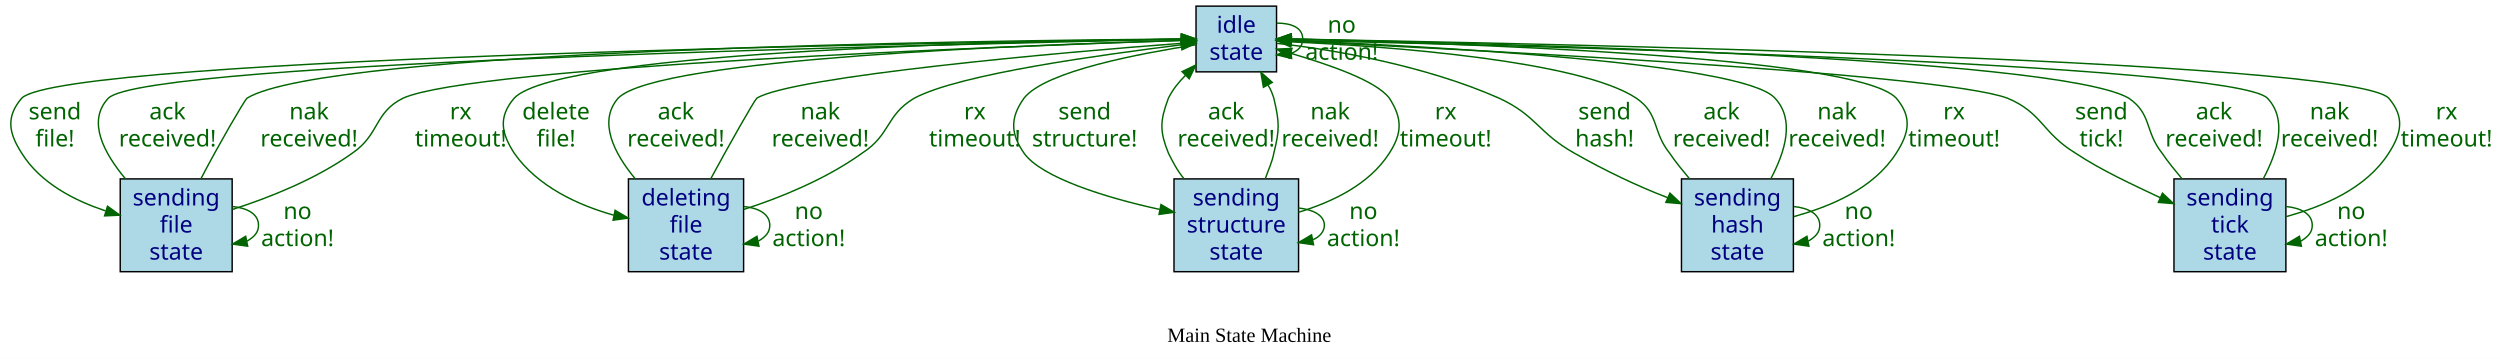
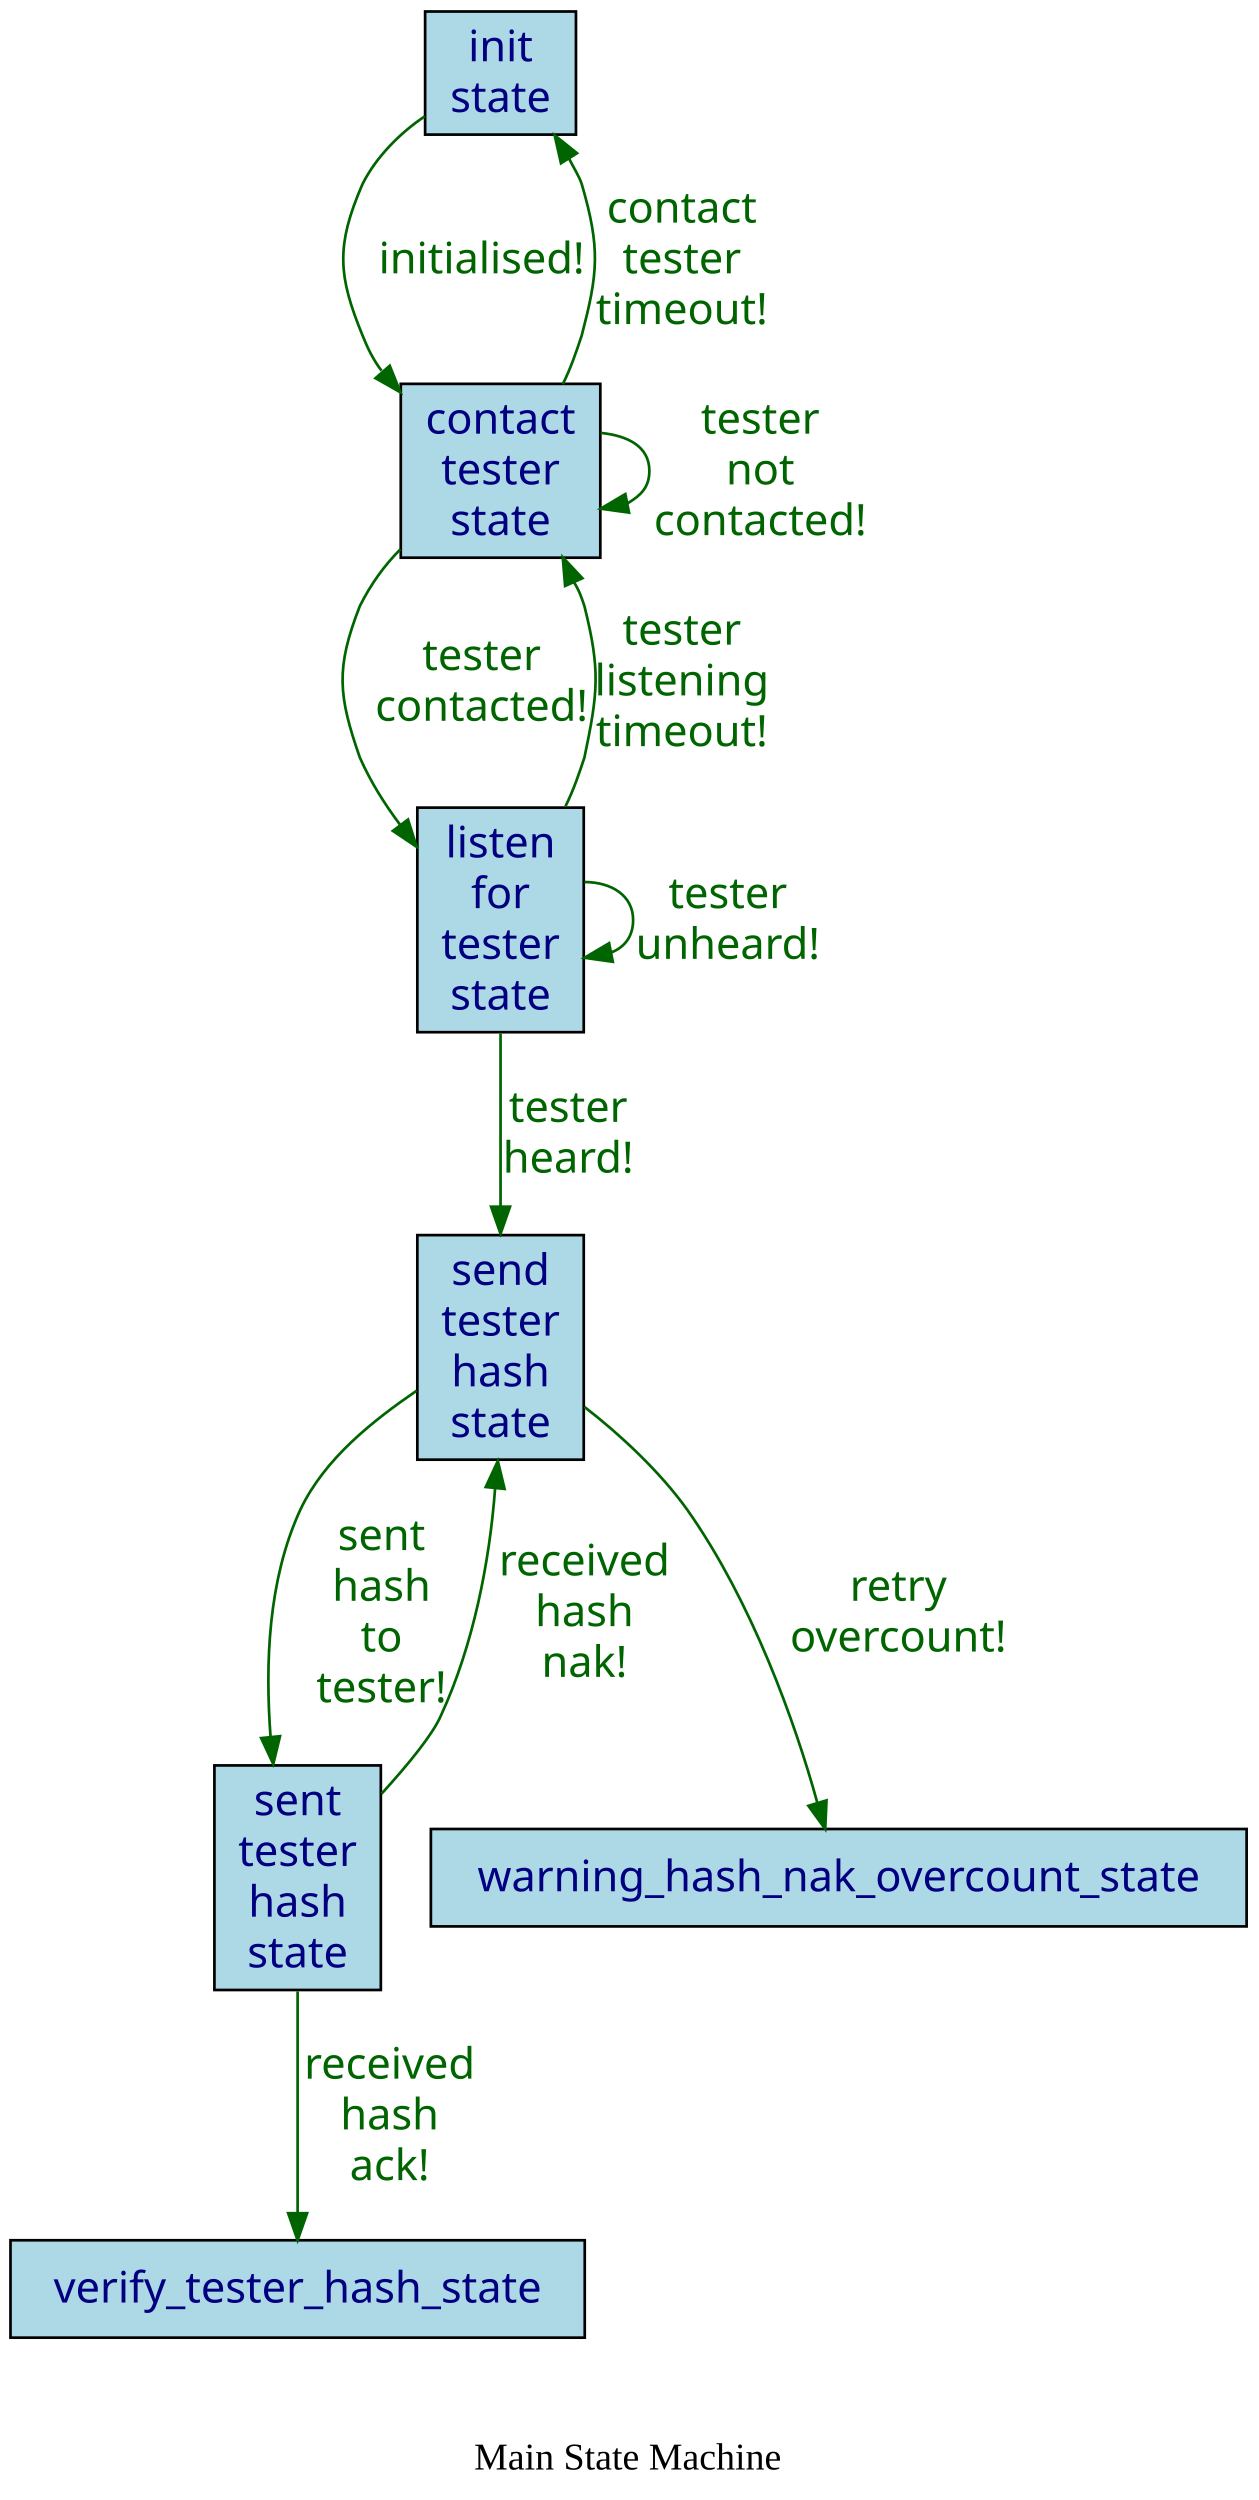
- <svg xmlns="http://www.w3.org/2000/svg" width="1731pt" height="248pt" viewBox="0.00 0.00 1731.00 248.00">
-   <g id="graph0" class="graph" transform="scale(1 1) rotate(0) translate(4 244)">
-     <polygon style="fill:white;stroke:white;" points="-4,4 -4,-244 1727,-244 1727,4 -4,4" />
-     <text text-anchor="middle" x="861" y="-7.275" style="font-family:Times New Roman;font-size:14.00;">Main State Machine</text>
+ <svg xmlns="http://www.w3.org/2000/svg" width="465pt" height="924pt" viewBox="0.00 0.00 465.00 924.00">
+   <g id="graph0" class="graph" transform="scale(1 1) rotate(0) translate(4 920)">
+     <polygon style="fill:white;stroke:white;" points="-4,4 -4,-920 461,-920 461,4 -4,4" />
+     <text text-anchor="middle" x="228" y="-7.275" style="font-family:Times New Roman;font-size:14.00;">Main State Machine</text>
    <g id="node1" class="node">
-       <polygon style="fill:lightblue;stroke:black;" points="879.875,-239.75 824.125,-239.75 824.125,-194.25 879.875,-194.25 879.875,-239.75" />
-       <text text-anchor="middle" x="852" y="-221.35" style="font-family:verdana;font-size:16.00;fill:#000080;">idle</text>
-       <text text-anchor="middle" x="852" y="-202.6" style="font-family:verdana;font-size:16.00;fill:#000080;">state</text>
+       <polygon style="fill:lightblue;stroke:black;" points="208.875,-915.75 153.125,-915.75 153.125,-870.25 208.875,-870.25 208.875,-915.75" />
+       <text text-anchor="middle" x="181" y="-897.35" style="font-family:verdana;font-size:16.00;fill:#000080;">init</text>
+       <text text-anchor="middle" x="181" y="-878.6" style="font-family:verdana;font-size:16.00;fill:#000080;">state</text>
+     </g>
+     <g id="node3" class="node">
+       <polygon style="fill:lightblue;stroke:black;" points="217.875,-778.125 144.125,-778.125 144.125,-713.875 217.875,-713.875 217.875,-778.125" />
+       <text text-anchor="middle" x="181" y="-759.725" style="font-family:verdana;font-size:16.00;fill:#000080;">contact</text>
+       <text text-anchor="middle" x="181" y="-740.975" style="font-family:verdana;font-size:16.00;fill:#000080;">tester</text>
+       <text text-anchor="middle" x="181" y="-722.225" style="font-family:verdana;font-size:16.00;fill:#000080;">state</text>
    </g>
    <g id="edge2" class="edge">
-       <path style="fill:none;stroke:darkgreen;" d="M880,-228C890,-228 898,-225 898,-217 898,-212 895,-209 890,-207" />
-       <polygon style="fill:darkgreen;stroke:darkgreen;" points="890.299,-203.512 880,-206 889.602,-210.478 890.299,-203.512" />
-       <text text-anchor="middle" x="925" y="-221.35" style="font-family:verdana;font-size:16.00;fill:darkgreen;">no</text>
-       <text text-anchor="middle" x="925" y="-202.6" style="font-family:verdana;font-size:16.00;fill:darkgreen;">action!</text>
+       <path style="fill:none;stroke:darkgreen;" d="M153,-877C144,-871 135,-862 130,-852 120,-829 121,-818 130,-796 132,-791 134,-787 137,-783" />
+       <polygon style="fill:darkgreen;stroke:darkgreen;" points="140.049,-784.831 144,-775 134.781,-780.221 140.049,-784.831" />
+       <text text-anchor="middle" x="174" y="-818.975" style="font-family:verdana;font-size:16.00;fill:darkgreen;">initialised!</text>
    </g>
-     <g id="node4" class="node">
-       <polygon style="fill:lightblue;stroke:black;" points="156.75,-120.125 79.25,-120.125 79.25,-55.875 156.75,-55.875 156.75,-120.125" />
-       <text text-anchor="middle" x="118" y="-101.725" style="font-family:verdana;font-size:16.00;fill:#000080;">sending</text>
-       <text text-anchor="middle" x="118" y="-82.975" style="font-family:verdana;font-size:16.00;fill:#000080;">file</text>
-       <text text-anchor="middle" x="118" y="-64.225" style="font-family:verdana;font-size:16.00;fill:#000080;">state</text>
+     <g id="edge8" class="edge">
+       <path style="fill:none;stroke:darkgreen;" d="M204,-778C207,-784 209,-790 211,-796 217,-819 218,-828 211,-852 210,-855 208,-858 206,-862" />
+       <polygon style="fill:darkgreen;stroke:darkgreen;" points="203.332,-859.665 201,-870 209.268,-863.375 203.332,-859.665" />
+       <text text-anchor="middle" x="248" y="-837.725" style="font-family:verdana;font-size:16.00;fill:darkgreen;">contact</text>
+       <text text-anchor="middle" x="248" y="-818.975" style="font-family:verdana;font-size:16.00;fill:darkgreen;">tester</text>
+       <text text-anchor="middle" x="248" y="-800.225" style="font-family:verdana;font-size:16.00;fill:darkgreen;">timeout!</text>
    </g>
    <g id="edge4" class="edge">
-       <path style="fill:none;stroke:darkgreen;" d="M824,-217C680,-215 40,-205 11,-176 0,-163 2,-152 11,-138 24,-117 48,-105 69,-98" />
-       <polygon style="fill:darkgreen;stroke:darkgreen;" points="70.427,-101.226 79,-95 68.416,-94.521 70.427,-101.226" />
-       <text text-anchor="middle" x="34" y="-161.35" style="font-family:verdana;font-size:16.00;fill:darkgreen;">send</text>
-       <text text-anchor="middle" x="34" y="-142.6" style="font-family:verdana;font-size:16.00;fill:darkgreen;">file!</text>
+       <path style="fill:none;stroke:darkgreen;" d="M218,-760C228,-759 236,-755 236,-746 236,-740 233,-737 228,-734" />
+       <polygon style="fill:darkgreen;stroke:darkgreen;" points="228.492,-730.529 218,-732 227.119,-737.393 228.492,-730.529" />
+       <text text-anchor="middle" x="277" y="-759.725" style="font-family:verdana;font-size:16.00;fill:darkgreen;">tester</text>
+       <text text-anchor="middle" x="277" y="-740.975" style="font-family:verdana;font-size:16.00;fill:darkgreen;">not</text>
+       <text text-anchor="middle" x="277" y="-722.225" style="font-family:verdana;font-size:16.00;fill:darkgreen;">contacted!</text>
    </g>
    <g id="node6" class="node">
-       <polygon style="fill:lightblue;stroke:black;" points="510.875,-120.125 431.125,-120.125 431.125,-55.875 510.875,-55.875 510.875,-120.125" />
-       <text text-anchor="middle" x="471" y="-101.725" style="font-family:verdana;font-size:16.00;fill:#000080;">deleting</text>
-       <text text-anchor="middle" x="471" y="-82.975" style="font-family:verdana;font-size:16.00;fill:#000080;">file</text>
-       <text text-anchor="middle" x="471" y="-64.225" style="font-family:verdana;font-size:16.00;fill:#000080;">state</text>
+       <polygon style="fill:lightblue;stroke:black;" points="211.754,-621.5 150.246,-621.5 150.246,-538.5 211.754,-538.5 211.754,-621.5" />
+       <text text-anchor="middle" x="181" y="-603.1" style="font-family:verdana;font-size:16.00;fill:#000080;">listen</text>
+       <text text-anchor="middle" x="181" y="-584.35" style="font-family:verdana;font-size:16.00;fill:#000080;">for</text>
+       <text text-anchor="middle" x="181" y="-565.6" style="font-family:verdana;font-size:16.00;fill:#000080;">tester</text>
+       <text text-anchor="middle" x="181" y="-546.85" style="font-family:verdana;font-size:16.00;fill:#000080;">state</text>
    </g>
    <g id="edge6" class="edge">
-       <path style="fill:none;stroke:darkgreen;" d="M824,-217C723,-216 384,-210 352,-176 341,-163 343,-152 352,-138 368,-115 396,-102 421,-95" />
-       <polygon style="fill:darkgreen;stroke:darkgreen;" points="421.881,-98.393 431,-93 420.508,-91.529 421.881,-98.393" />
-       <text text-anchor="middle" x="381" y="-161.35" style="font-family:verdana;font-size:16.00;fill:darkgreen;">delete</text>
-       <text text-anchor="middle" x="381" y="-142.6" style="font-family:verdana;font-size:16.00;fill:darkgreen;">file!</text>
+       <path style="fill:none;stroke:darkgreen;" d="M144,-717C138,-711 133,-704 129,-696 120,-673 121,-663 129,-640 133,-631 138,-623 144,-615" />
+       <polygon style="fill:darkgreen;stroke:darkgreen;" points="146.8,-617.1 150,-607 141.2,-612.9 146.8,-617.1" />
+       <text text-anchor="middle" x="174" y="-672.35" style="font-family:verdana;font-size:16.00;fill:darkgreen;">tester</text>
+       <text text-anchor="middle" x="174" y="-653.6" style="font-family:verdana;font-size:16.00;fill:darkgreen;">contacted!</text>
    </g>
-     <g id="node8" class="node">
-       <polygon style="fill:lightblue;stroke:black;" points="895.124,-120.125 808.876,-120.125 808.876,-55.875 895.124,-55.875 895.124,-120.125" />
-       <text text-anchor="middle" x="852" y="-101.725" style="font-family:verdana;font-size:16.00;fill:#000080;">sending</text>
-       <text text-anchor="middle" x="852" y="-82.975" style="font-family:verdana;font-size:16.00;fill:#000080;">structure</text>
-       <text text-anchor="middle" x="852" y="-64.225" style="font-family:verdana;font-size:16.00;fill:#000080;">state</text>
+     <g id="edge14" class="edge">
+       <path style="fill:none;stroke:darkgreen;" d="M205,-622C208,-628 210,-634 212,-640 217,-664 218,-672 212,-696 211,-699 210,-702 208,-705" />
+       <polygon style="fill:darkgreen;stroke:darkgreen;" points="204.863,-703.44 204,-714 211.26,-706.283 204.863,-703.44" />
+       <text text-anchor="middle" x="248" y="-681.725" style="font-family:verdana;font-size:16.00;fill:darkgreen;">tester</text>
+       <text text-anchor="middle" x="248" y="-662.975" style="font-family:verdana;font-size:16.00;fill:darkgreen;">listening</text>
+       <text text-anchor="middle" x="248" y="-644.225" style="font-family:verdana;font-size:16.00;fill:darkgreen;">timeout!</text>
    </g>
-     <g id="edge8" class="edge">
-       <path style="fill:none;stroke:darkgreen;" d="M824,-213C786,-207 720,-195 705,-176 695,-162 696,-151 705,-138 717,-121 762,-107 799,-99" />
-       <polygon style="fill:darkgreen;stroke:darkgreen;" points="799.881,-102.393 809,-97 798.508,-95.529 799.881,-102.393" />
-       <text text-anchor="middle" x="747" y="-161.35" style="font-family:verdana;font-size:16.00;fill:darkgreen;">send</text>
-       <text text-anchor="middle" x="747" y="-142.6" style="font-family:verdana;font-size:16.00;fill:darkgreen;">structure!</text>
+     <g id="edge10" class="edge">
+       <path style="fill:none;stroke:darkgreen;" d="M212,-594C222,-594 230,-589 230,-580 230,-574 227,-570 222,-568" />
+       <polygon style="fill:darkgreen;stroke:darkgreen;" points="222.492,-564.529 212,-566 221.119,-571.393 222.492,-564.529" />
+       <text text-anchor="middle" x="265" y="-584.35" style="font-family:verdana;font-size:16.00;fill:darkgreen;">tester</text>
+       <text text-anchor="middle" x="265" y="-565.6" style="font-family:verdana;font-size:16.00;fill:darkgreen;">unheard!</text>
    </g>
    <g id="node10" class="node">
-       <polygon style="fill:lightblue;stroke:black;" points="1237.75,-120.125 1160.25,-120.125 1160.25,-55.875 1237.75,-55.875 1237.75,-120.125" />
-       <text text-anchor="middle" x="1199" y="-101.725" style="font-family:verdana;font-size:16.00;fill:#000080;">sending</text>
-       <text text-anchor="middle" x="1199" y="-82.975" style="font-family:verdana;font-size:16.00;fill:#000080;">hash</text>
-       <text text-anchor="middle" x="1199" y="-64.225" style="font-family:verdana;font-size:16.00;fill:#000080;">state</text>
-     </g>
-     <g id="edge10" class="edge">
-       <path style="fill:none;stroke:darkgreen;" d="M880,-214C917,-210 982,-199 1034,-176 1060,-164 1061,-152 1086,-138 1107,-126 1130,-115 1151,-107" />
-       <polygon style="fill:darkgreen;stroke:darkgreen;" points="1152.28,-110.26 1160,-103 1149.44,-103.863 1152.28,-110.26" />
-       <text text-anchor="middle" x="1107" y="-161.35" style="font-family:verdana;font-size:16.00;fill:darkgreen;">send</text>
-       <text text-anchor="middle" x="1107" y="-142.6" style="font-family:verdana;font-size:16.00;fill:darkgreen;">hash!</text>
-     </g>
-     <g id="node12" class="node">
-       <polygon style="fill:lightblue;stroke:black;" points="1578.75,-120.125 1501.25,-120.125 1501.25,-55.875 1578.75,-55.875 1578.75,-120.125" />
-       <text text-anchor="middle" x="1540" y="-101.725" style="font-family:verdana;font-size:16.00;fill:#000080;">sending</text>
-       <text text-anchor="middle" x="1540" y="-82.975" style="font-family:verdana;font-size:16.00;fill:#000080;">tick</text>
-       <text text-anchor="middle" x="1540" y="-64.225" style="font-family:verdana;font-size:16.00;fill:#000080;">state</text>
+       <polygon style="fill:lightblue;stroke:black;" points="211.754,-463.5 150.246,-463.5 150.246,-380.5 211.754,-380.5 211.754,-463.5" />
+       <text text-anchor="middle" x="181" y="-445.1" style="font-family:verdana;font-size:16.00;fill:#000080;">send</text>
+       <text text-anchor="middle" x="181" y="-426.35" style="font-family:verdana;font-size:16.00;fill:#000080;">tester</text>
+       <text text-anchor="middle" x="181" y="-407.6" style="font-family:verdana;font-size:16.00;fill:#000080;">hash</text>
+       <text text-anchor="middle" x="181" y="-388.85" style="font-family:verdana;font-size:16.00;fill:#000080;">state</text>
    </g>
    <g id="edge12" class="edge">
-       <path style="fill:none;stroke:darkgreen;" d="M880,-216C983,-211 1338,-194 1386,-176 1410,-166 1410,-152 1433,-138 1451,-126 1473,-116 1492,-107" />
-       <polygon style="fill:darkgreen;stroke:darkgreen;" points="1493.28,-110.26 1501,-103 1490.44,-103.863 1493.28,-110.26" />
-       <text text-anchor="middle" x="1451" y="-161.35" style="font-family:verdana;font-size:16.00;fill:darkgreen;">send</text>
-       <text text-anchor="middle" x="1451" y="-142.6" style="font-family:verdana;font-size:16.00;fill:darkgreen;">tick!</text>
+       <path style="fill:none;stroke:darkgreen;" d="M181,-538C181,-518 181,-495 181,-474" />
+       <polygon style="fill:darkgreen;stroke:darkgreen;" points="184.5,-474 181,-464 177.5,-474 184.5,-474" />
+       <text text-anchor="middle" x="206" y="-505.35" style="font-family:verdana;font-size:16.00;fill:darkgreen;">tester</text>
+       <text text-anchor="middle" x="206" y="-486.6" style="font-family:verdana;font-size:16.00;fill:darkgreen;">heard!</text>
+     </g>
+     <g id="node13" class="node">
+       <polygon style="fill:lightblue;stroke:black;" points="136.754,-267.5 75.246,-267.5 75.246,-184.5 136.754,-184.5 136.754,-267.5" />
+       <text text-anchor="middle" x="106" y="-249.1" style="font-family:verdana;font-size:16.00;fill:#000080;">sent</text>
+       <text text-anchor="middle" x="106" y="-230.35" style="font-family:verdana;font-size:16.00;fill:#000080;">tester</text>
+       <text text-anchor="middle" x="106" y="-211.6" style="font-family:verdana;font-size:16.00;fill:#000080;">hash</text>
+       <text text-anchor="middle" x="106" y="-192.85" style="font-family:verdana;font-size:16.00;fill:#000080;">state</text>
    </g>
    <g id="edge16" class="edge">
-       <path style="fill:none;stroke:darkgreen;" d="M83,-120C68,-138 56,-160 71,-176 97,-202 660,-213 814,-217" />
-       <polygon style="fill:darkgreen;stroke:darkgreen;" points="814,-220.5 824,-217 814,-213.5 814,-220.5" />
-       <text text-anchor="middle" x="112" y="-161.35" style="font-family:verdana;font-size:16.00;fill:darkgreen;">ack</text>
-       <text text-anchor="middle" x="112" y="-142.6" style="font-family:verdana;font-size:16.00;fill:darkgreen;">received!</text>
+       <path style="fill:none;stroke:darkgreen;" d="M150,-406C134,-395 116,-381 107,-362 95,-336 94,-305 96,-278" />
+       <polygon style="fill:darkgreen;stroke:darkgreen;" points="99.487,-278.299 97,-268 92.522,-277.602 99.487,-278.299" />
+       <text text-anchor="middle" x="137" y="-347.1" style="font-family:verdana;font-size:16.00;fill:darkgreen;">sent</text>
+       <text text-anchor="middle" x="137" y="-328.35" style="font-family:verdana;font-size:16.00;fill:darkgreen;">hash</text>
+       <text text-anchor="middle" x="137" y="-309.6" style="font-family:verdana;font-size:16.00;fill:darkgreen;">to</text>
+       <text text-anchor="middle" x="137" y="-290.85" style="font-family:verdana;font-size:16.00;fill:darkgreen;">tester!</text>
+     </g>
+     <g id="node15" class="node">
+       <polygon style="fill:lightblue;stroke:black;" points="456.751,-244 155.249,-244 155.249,-208 456.751,-208 456.751,-244" />
+       <text text-anchor="middle" x="306" y="-220.975" style="font-family:verdana;font-size:16.00;fill:#000080;">warning_hash_nak_overcount_state</text>
    </g>
    <g id="edge18" class="edge">
-       <path style="fill:none;stroke:darkgreen;" d="M135,-120C148,-145 165,-174 167,-176 222,-210 677,-216 814,-217" />
-       <polygon style="fill:darkgreen;stroke:darkgreen;" points="814,-220.5 824,-217 814,-213.5 814,-220.5" />
-       <text text-anchor="middle" x="210" y="-161.35" style="font-family:verdana;font-size:16.00;fill:darkgreen;">nak</text>
-       <text text-anchor="middle" x="210" y="-142.6" style="font-family:verdana;font-size:16.00;fill:darkgreen;">received!</text>
+       <path style="fill:none;stroke:darkgreen;" d="M212,-400C225,-390 240,-376 250,-362 274,-328 290,-283 298,-254" />
+       <polygon style="fill:darkgreen;stroke:darkgreen;" points="301.479,-254.584 301,-244 294.774,-252.573 301.479,-254.584" />
+       <text text-anchor="middle" x="328" y="-328.35" style="font-family:verdana;font-size:16.00;fill:darkgreen;">retry</text>
+       <text text-anchor="middle" x="328" y="-309.6" style="font-family:verdana;font-size:16.00;fill:darkgreen;">overcount!</text>
+     </g>
+     <g id="edge22" class="edge">
+       <path style="fill:none;stroke:darkgreen;" d="M137,-257C147,-268 156,-279 159,-286 171,-312 177,-343 179,-370" />
+       <polygon style="fill:darkgreen;stroke:darkgreen;" points="175.522,-370.398 180,-380 182.488,-369.701 175.522,-370.398" />
+       <text text-anchor="middle" x="212" y="-337.725" style="font-family:verdana;font-size:16.00;fill:darkgreen;">received</text>
+       <text text-anchor="middle" x="212" y="-318.975" style="font-family:verdana;font-size:16.00;fill:darkgreen;">hash</text>
+       <text text-anchor="middle" x="212" y="-300.225" style="font-family:verdana;font-size:16.00;fill:darkgreen;">nak!</text>
+     </g>
+     <g id="node17" class="node">
+       <polygon style="fill:lightblue;stroke:black;" points="212.124,-92 -0.124,-92 -0.124,-56 212.124,-56 212.124,-92" />
+       <text text-anchor="middle" x="106" y="-68.975" style="font-family:verdana;font-size:16.00;fill:#000080;">verify_tester_hash_state</text>
    </g>
    <g id="edge20" class="edge">
-       <path style="fill:none;stroke:darkgreen;" d="M157,-99C182,-107 215,-120 240,-138 259,-151 255,-166 275,-176 324,-198 692,-212 814,-216" />
-       <polygon style="fill:darkgreen;stroke:darkgreen;" points="814,-219.5 824,-216 814,-212.5 814,-219.5" />
-       <text text-anchor="middle" x="315" y="-161.35" style="font-family:verdana;font-size:16.00;fill:darkgreen;">rx</text>
-       <text text-anchor="middle" x="315" y="-142.6" style="font-family:verdana;font-size:16.00;fill:darkgreen;">timeout!</text>
-     </g>
-     <g id="edge14" class="edge">
-       <path style="fill:none;stroke:darkgreen;" d="M157,-101C167,-100 175,-96 175,-88 175,-83 172,-80 167,-77" />
-       <polygon style="fill:darkgreen;stroke:darkgreen;" points="167.492,-73.529 157,-75 166.119,-80.393 167.492,-73.529" />
-       <text text-anchor="middle" x="202" y="-92.35" style="font-family:verdana;font-size:16.00;fill:darkgreen;">no</text>
-       <text text-anchor="middle" x="202" y="-73.6" style="font-family:verdana;font-size:16.00;fill:darkgreen;">action!</text>
-     </g>
-     <g id="edge24" class="edge">
-       <path style="fill:none;stroke:darkgreen;" d="M436,-120C421,-138 410,-160 424,-176 451,-204 714,-213 814,-216" />
-       <polygon style="fill:darkgreen;stroke:darkgreen;" points="814,-219.5 824,-216 814,-212.5 814,-219.5" />
-       <text text-anchor="middle" x="464" y="-161.35" style="font-family:verdana;font-size:16.00;fill:darkgreen;">ack</text>
-       <text text-anchor="middle" x="464" y="-142.6" style="font-family:verdana;font-size:16.00;fill:darkgreen;">received!</text>
-     </g>
-     <g id="edge26" class="edge">
-       <path style="fill:none;stroke:darkgreen;" d="M488,-120C501,-144 518,-174 520,-176 544,-191 732,-208 814,-214" />
-       <polygon style="fill:darkgreen;stroke:darkgreen;" points="813.701,-217.488 824,-215 814.398,-210.522 813.701,-217.488" />
-       <text text-anchor="middle" x="564" y="-161.35" style="font-family:verdana;font-size:16.00;fill:darkgreen;">nak</text>
-       <text text-anchor="middle" x="564" y="-142.6" style="font-family:verdana;font-size:16.00;fill:darkgreen;">received!</text>
-     </g>
-     <g id="edge28" class="edge">
-       <path style="fill:none;stroke:darkgreen;" d="M511,-99C536,-107 568,-120 593,-138 613,-151 609,-164 629,-176 661,-193 759,-206 814,-213" />
-       <polygon style="fill:darkgreen;stroke:darkgreen;" points="813.701,-216.488 824,-214 814.398,-209.522 813.701,-216.488" />
-       <text text-anchor="middle" x="671" y="-161.35" style="font-family:verdana;font-size:16.00;fill:darkgreen;">rx</text>
-       <text text-anchor="middle" x="671" y="-142.6" style="font-family:verdana;font-size:16.00;fill:darkgreen;">timeout!</text>
-     </g>
-     <g id="edge22" class="edge">
-       <path style="fill:none;stroke:darkgreen;" d="M511,-101C521,-100 529,-96 529,-88 529,-83 526,-80 521,-77" />
-       <polygon style="fill:darkgreen;stroke:darkgreen;" points="521.492,-73.529 511,-75 520.119,-80.393 521.492,-73.529" />
-       <text text-anchor="middle" x="556" y="-92.35" style="font-family:verdana;font-size:16.00;fill:darkgreen;">no</text>
-       <text text-anchor="middle" x="556" y="-73.6" style="font-family:verdana;font-size:16.00;fill:darkgreen;">action!</text>
-     </g>
-     <g id="edge32" class="edge">
-       <path style="fill:none;stroke:darkgreen;" d="M816,-120C811,-126 808,-132 805,-138 799,-153 799,-160 805,-176 808,-182 812,-187 817,-192" />
-       <polygon style="fill:darkgreen;stroke:darkgreen;" points="814.454,-194.404 824,-199 819.404,-189.454 814.454,-194.404" />
-       <text text-anchor="middle" x="845" y="-161.35" style="font-family:verdana;font-size:16.00;fill:darkgreen;">ack</text>
-       <text text-anchor="middle" x="845" y="-142.6" style="font-family:verdana;font-size:16.00;fill:darkgreen;">received!</text>
-     </g>
-     <g id="edge34" class="edge">
-       <path style="fill:none;stroke:darkgreen;" d="M872,-120C874,-126 877,-132 878,-138 882,-154 882,-159 878,-176 877,-179 876,-182 874,-185" />
-       <polygon style="fill:darkgreen;stroke:darkgreen;" points="870.797,-183.559 869,-194 876.916,-186.958 870.797,-183.559" />
-       <text text-anchor="middle" x="917" y="-161.35" style="font-family:verdana;font-size:16.00;fill:darkgreen;">nak</text>
-       <text text-anchor="middle" x="917" y="-142.6" style="font-family:verdana;font-size:16.00;fill:darkgreen;">received!</text>
-     </g>
-     <g id="edge36" class="edge">
-       <path style="fill:none;stroke:darkgreen;" d="M895,-97C918,-104 944,-116 958,-138 967,-152 967,-162 958,-176 949,-188 917,-199 890,-207" />
-       <polygon style="fill:darkgreen;stroke:darkgreen;" points="888.573,-203.774 880,-210 890.584,-210.479 888.573,-203.774" />
-       <text text-anchor="middle" x="997" y="-161.35" style="font-family:verdana;font-size:16.00;fill:darkgreen;">rx</text>
-       <text text-anchor="middle" x="997" y="-142.6" style="font-family:verdana;font-size:16.00;fill:darkgreen;">timeout!</text>
-     </g>
-     <g id="edge30" class="edge">
-       <path style="fill:none;stroke:darkgreen;" d="M895,-100C905,-99 913,-95 913,-88 913,-84 910,-80 905,-78" />
-       <polygon style="fill:darkgreen;stroke:darkgreen;" points="905.492,-74.529 895,-76 904.119,-81.393 905.492,-74.529" />
-       <text text-anchor="middle" x="940" y="-92.35" style="font-family:verdana;font-size:16.00;fill:darkgreen;">no</text>
-       <text text-anchor="middle" x="940" y="-73.6" style="font-family:verdana;font-size:16.00;fill:darkgreen;">action!</text>
-     </g>
-     <g id="edge48" class="edge">
-       <path style="fill:none;stroke:darkgreen;" d="M1166,-120C1161,-126 1156,-132 1152,-138 1140,-153 1145,-165 1129,-176 1090,-202 957,-212 890,-215" />
-       <polygon style="fill:darkgreen;stroke:darkgreen;" points="889.602,-211.522 880,-216 890.299,-218.488 889.602,-211.522" />
-       <text text-anchor="middle" x="1188" y="-161.35" style="font-family:verdana;font-size:16.00;fill:darkgreen;">ack</text>
-       <text text-anchor="middle" x="1188" y="-142.6" style="font-family:verdana;font-size:16.00;fill:darkgreen;">received!</text>
-     </g>
-     <g id="edge50" class="edge">
-       <path style="fill:none;stroke:darkgreen;" d="M1222,-120C1232,-139 1239,-161 1225,-176 1203,-201 981,-212 890,-216" />
-       <polygon style="fill:darkgreen;stroke:darkgreen;" points="890,-212.5 880,-216 890,-219.5 890,-212.5" />
-       <text text-anchor="middle" x="1268" y="-161.35" style="font-family:verdana;font-size:16.00;fill:darkgreen;">nak</text>
-       <text text-anchor="middle" x="1268" y="-142.6" style="font-family:verdana;font-size:16.00;fill:darkgreen;">received!</text>
-     </g>
-     <g id="edge52" class="edge">
-       <path style="fill:none;stroke:darkgreen;" d="M1238,-94C1263,-101 1293,-113 1309,-138 1318,-152 1320,-163 1309,-176 1281,-206 995,-214 890,-217" />
-       <polygon style="fill:darkgreen;stroke:darkgreen;" points="890,-213.5 880,-217 890,-220.5 890,-213.5" />
-       <text text-anchor="middle" x="1349" y="-161.35" style="font-family:verdana;font-size:16.00;fill:darkgreen;">rx</text>
-       <text text-anchor="middle" x="1349" y="-142.6" style="font-family:verdana;font-size:16.00;fill:darkgreen;">timeout!</text>
-     </g>
-     <g id="edge46" class="edge">
-       <path style="fill:none;stroke:darkgreen;" d="M1238,-101C1248,-100 1256,-96 1256,-88 1256,-83 1253,-80 1248,-77" />
-       <polygon style="fill:darkgreen;stroke:darkgreen;" points="1248.49,-73.529 1238,-75 1247.12,-80.393 1248.49,-73.529" />
-       <text text-anchor="middle" x="1283" y="-92.35" style="font-family:verdana;font-size:16.00;fill:darkgreen;">no</text>
-       <text text-anchor="middle" x="1283" y="-73.6" style="font-family:verdana;font-size:16.00;fill:darkgreen;">action!</text>
-     </g>
-     <g id="edge40" class="edge">
-       <path style="fill:none;stroke:darkgreen;" d="M1507,-120C1502,-126 1497,-132 1493,-138 1481,-153 1486,-165 1470,-176 1420,-205 1018,-214 890,-217" />
-       <polygon style="fill:darkgreen;stroke:darkgreen;" points="890,-213.5 880,-217 890,-220.5 890,-213.5" />
-       <text text-anchor="middle" x="1529" y="-161.35" style="font-family:verdana;font-size:16.00;fill:darkgreen;">ack</text>
-       <text text-anchor="middle" x="1529" y="-142.6" style="font-family:verdana;font-size:16.00;fill:darkgreen;">received!</text>
-     </g>
-     <g id="edge42" class="edge">
-       <path style="fill:none;stroke:darkgreen;" d="M1563,-120C1573,-139 1580,-161 1566,-176 1542,-200 1036,-213 890,-216" />
-       <polygon style="fill:darkgreen;stroke:darkgreen;" points="890,-212.5 880,-216 890,-219.5 890,-212.5" />
-       <text text-anchor="middle" x="1609" y="-161.35" style="font-family:verdana;font-size:16.00;fill:darkgreen;">nak</text>
-       <text text-anchor="middle" x="1609" y="-142.6" style="font-family:verdana;font-size:16.00;fill:darkgreen;">received!</text>
-     </g>
-     <g id="edge44" class="edge">
-       <path style="fill:none;stroke:darkgreen;" d="M1579,-94C1604,-101 1634,-113 1650,-138 1659,-152 1661,-163 1650,-176 1624,-203 1046,-214 890,-217" />
-       <polygon style="fill:darkgreen;stroke:darkgreen;" points="890,-213.5 880,-217 890,-220.5 890,-213.5" />
-       <text text-anchor="middle" x="1690" y="-161.35" style="font-family:verdana;font-size:16.00;fill:darkgreen;">rx</text>
-       <text text-anchor="middle" x="1690" y="-142.6" style="font-family:verdana;font-size:16.00;fill:darkgreen;">timeout!</text>
-     </g>
-     <g id="edge38" class="edge">
-       <path style="fill:none;stroke:darkgreen;" d="M1579,-101C1589,-100 1597,-96 1597,-88 1597,-83 1594,-80 1589,-77" />
-       <polygon style="fill:darkgreen;stroke:darkgreen;" points="1589.49,-73.529 1579,-75 1588.12,-80.393 1589.49,-73.529" />
-       <text text-anchor="middle" x="1624" y="-92.35" style="font-family:verdana;font-size:16.00;fill:darkgreen;">no</text>
-       <text text-anchor="middle" x="1624" y="-73.6" style="font-family:verdana;font-size:16.00;fill:darkgreen;">action!</text>
+       <path style="fill:none;stroke:darkgreen;" d="M106,-184C106,-158 106,-125 106,-102" />
+       <polygon style="fill:darkgreen;stroke:darkgreen;" points="109.5,-102 106,-92 102.5,-102 109.5,-102" />
+       <text text-anchor="middle" x="140" y="-151.725" style="font-family:verdana;font-size:16.00;fill:darkgreen;">received</text>
+       <text text-anchor="middle" x="140" y="-132.975" style="font-family:verdana;font-size:16.00;fill:darkgreen;">hash</text>
+       <text text-anchor="middle" x="140" y="-114.225" style="font-family:verdana;font-size:16.00;fill:darkgreen;">ack!</text>
    </g>
  </g>
</svg>
